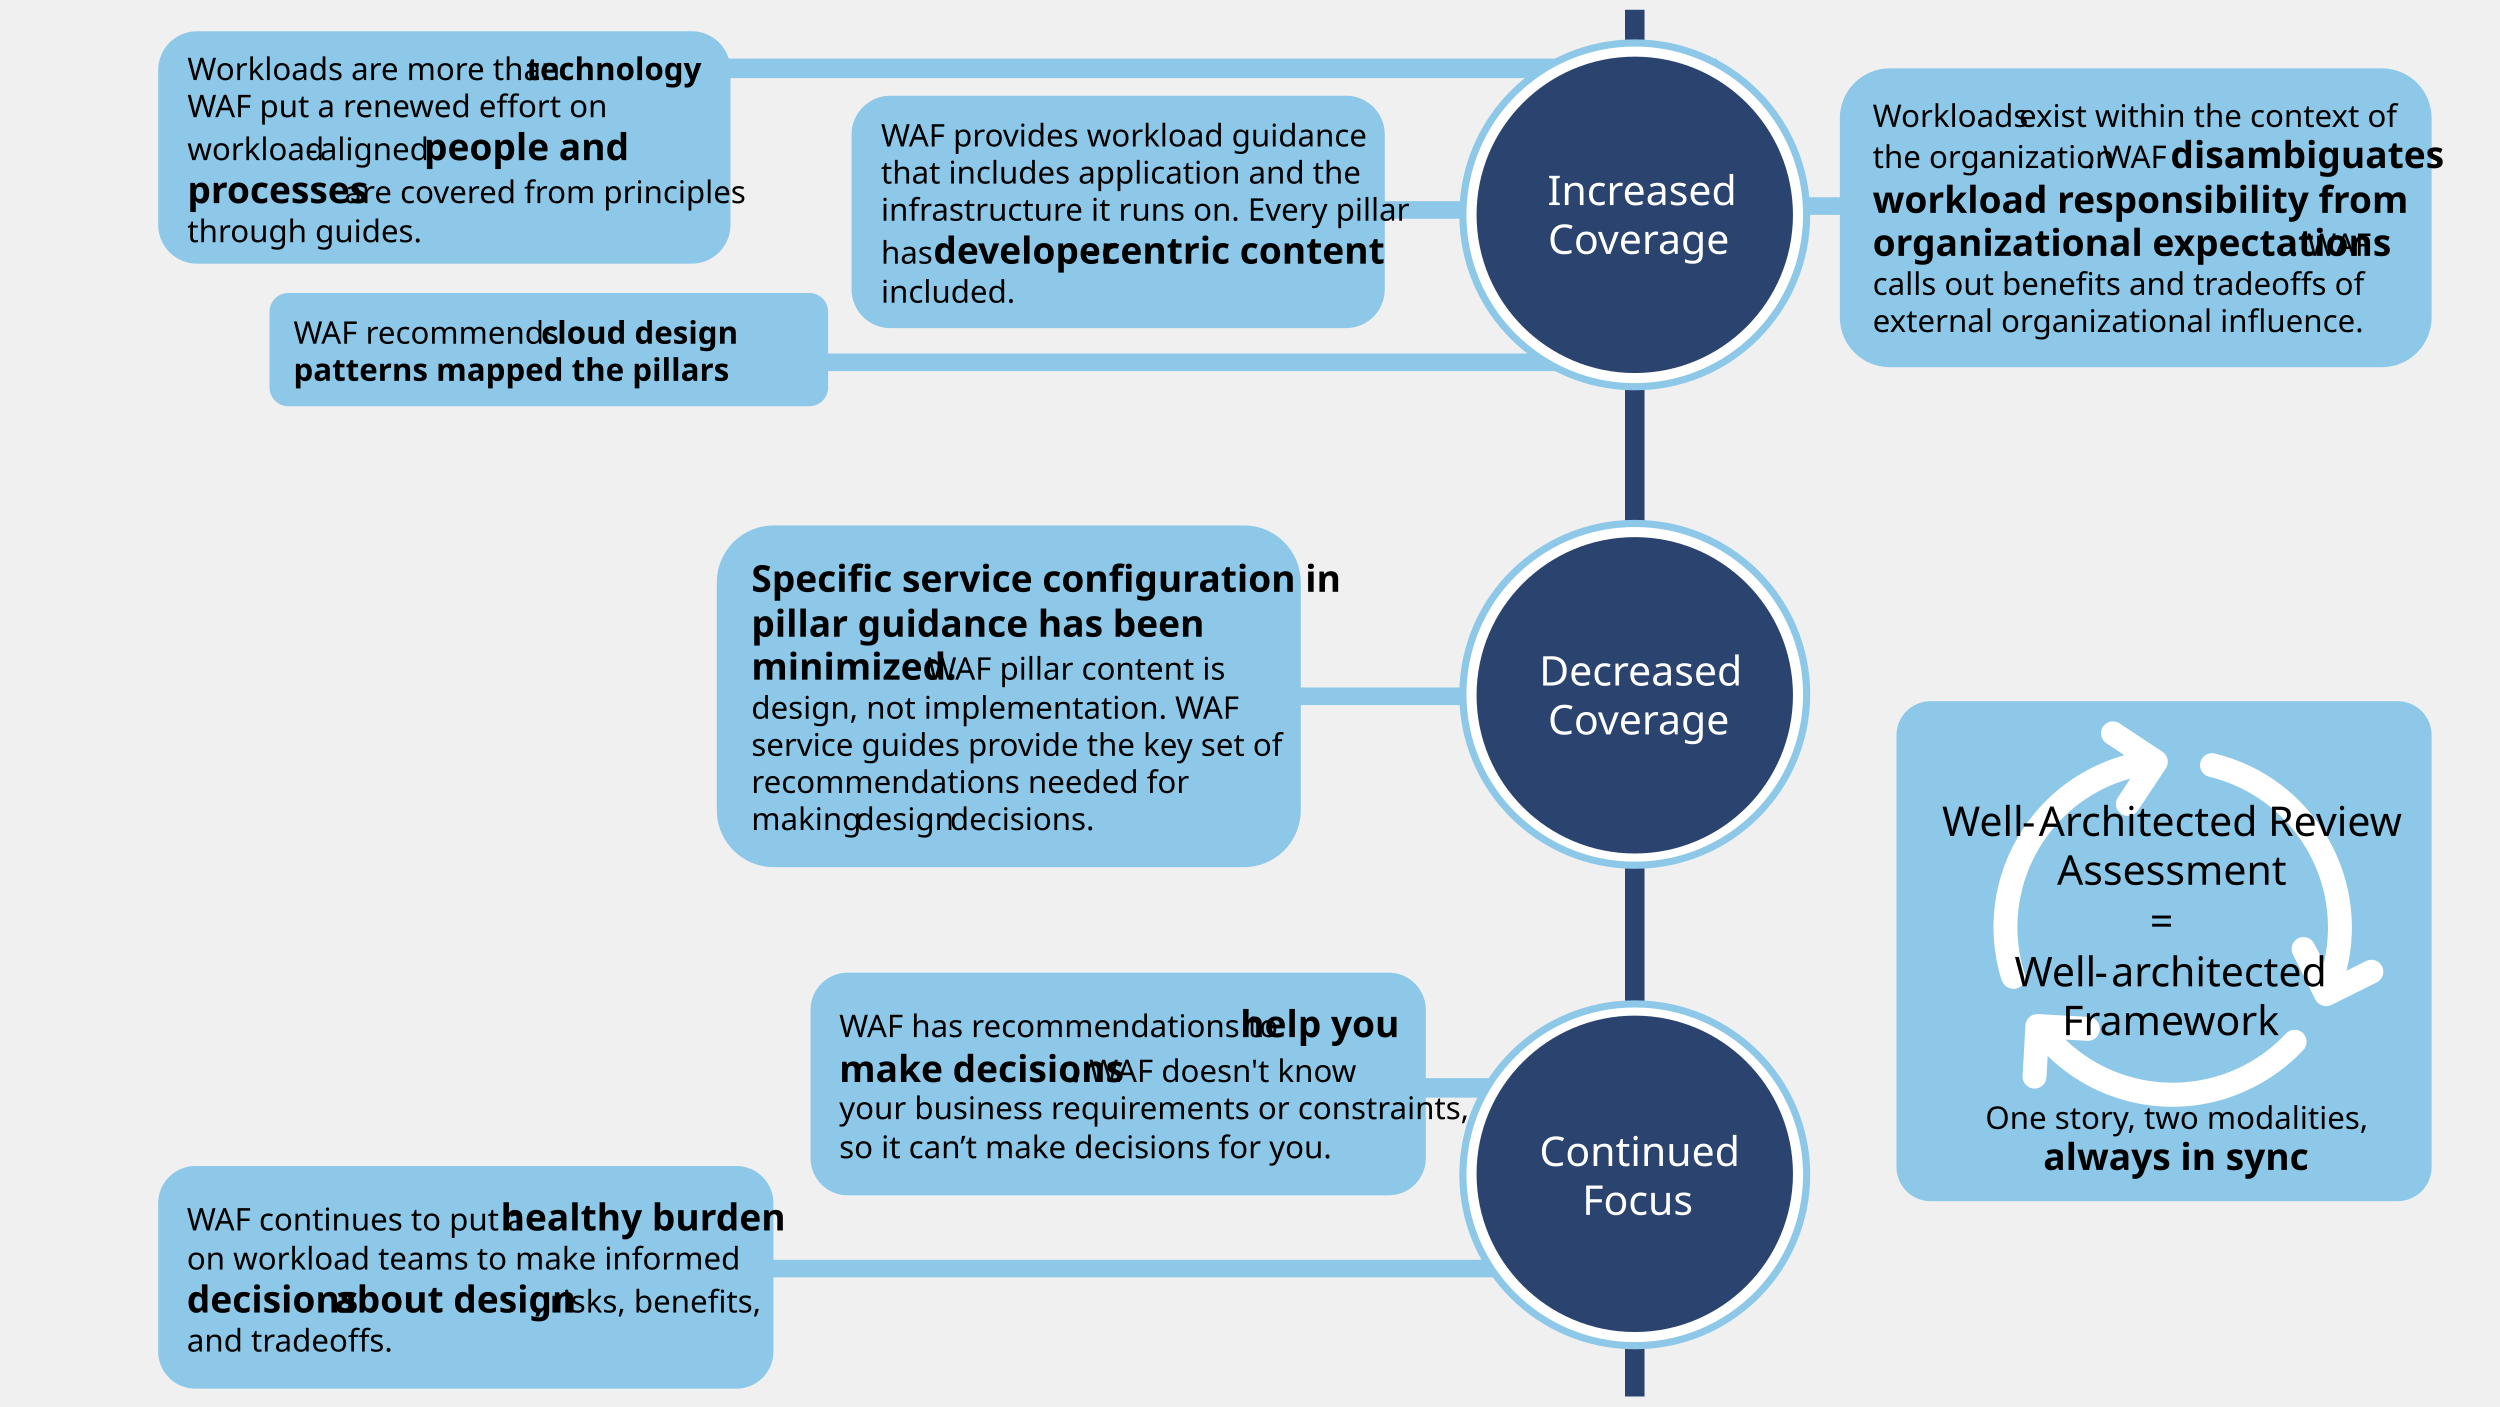
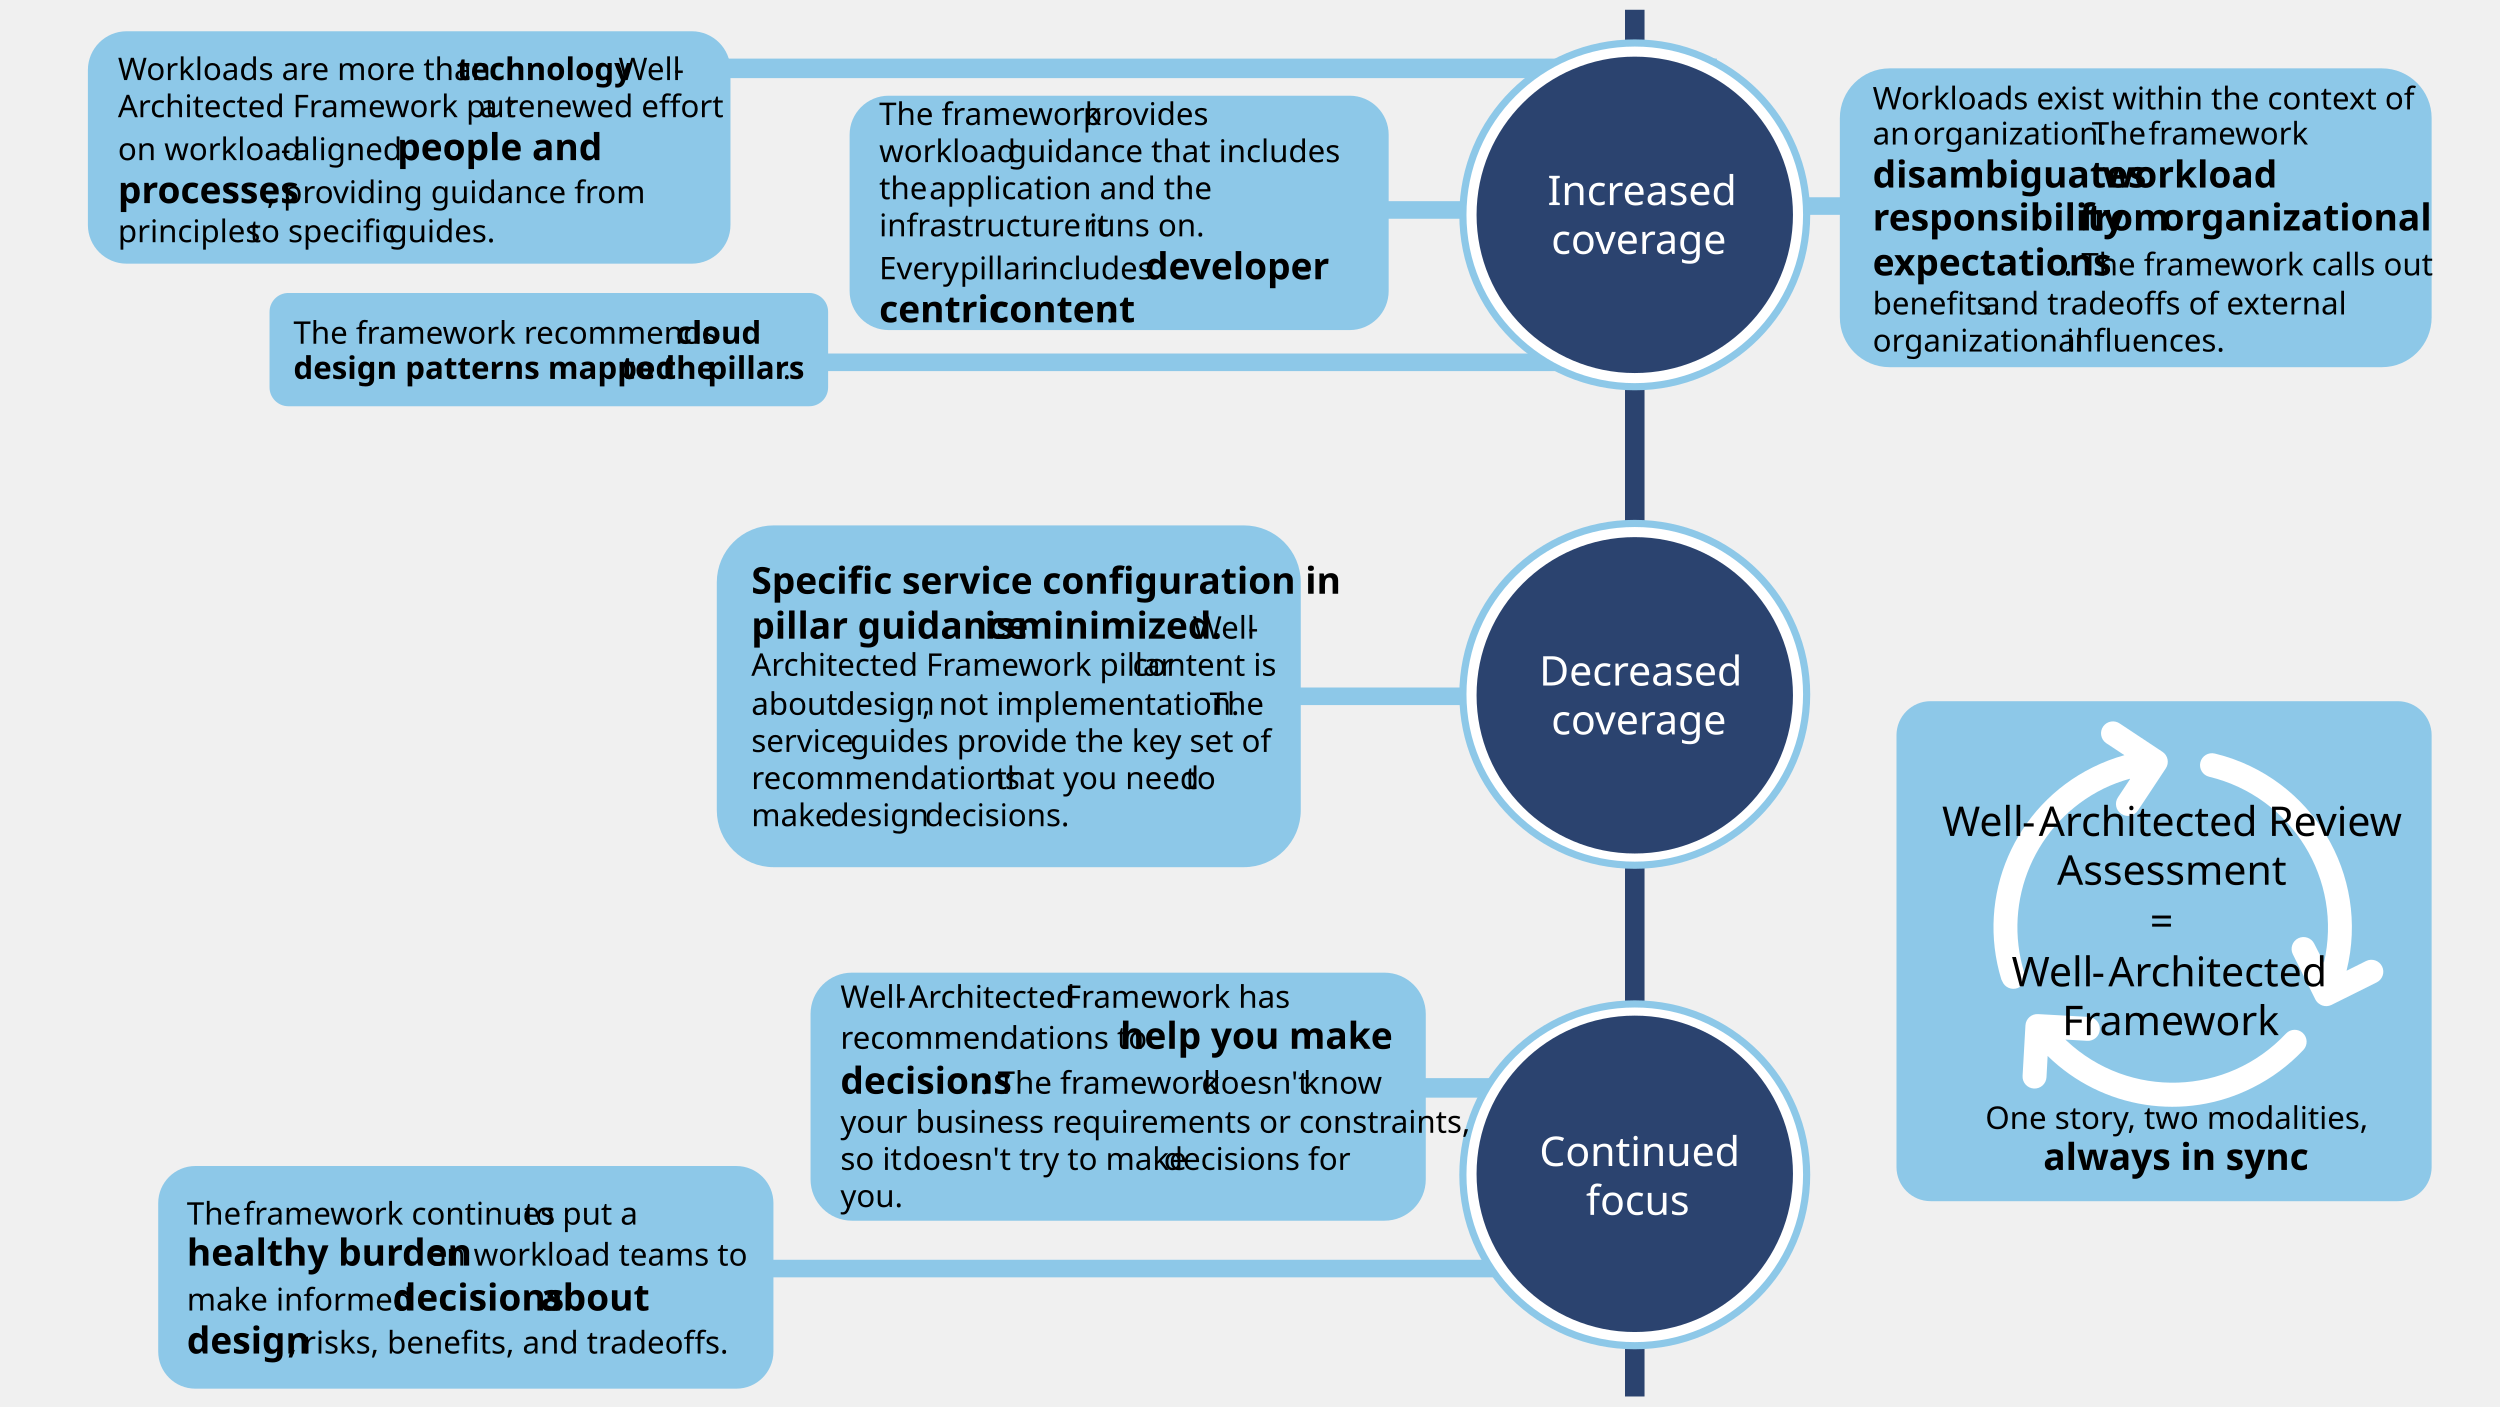
<svg xmlns="http://www.w3.org/2000/svg" width="1280" height="720" overflow="hidden">
  <defs>
    <clipPath id="clip0">
      <path d="M1173.92 275.224 1304.7 537.73 1042.19 668.504 911.417 405.999Z" fill-rule="evenodd" clip-rule="evenodd" />
    </clipPath>
    <clipPath id="clip1">
      <path d="M1173.92 275.224 1304.7 537.729 1042.19 668.504 911.417 405.999Z" fill-rule="evenodd" clip-rule="evenodd" />
    </clipPath>
    <clipPath id="clip2">
      <path d="M1173.92 275.224 1304.7 537.729 1042.19 668.504 911.417 405.999Z" fill-rule="evenodd" clip-rule="evenodd" />
    </clipPath>
  </defs>
  <g>
    <rect x="0" y="0" width="1280" height="720" fill="#171717" fill-opacity="0" />
    <rect x="346" y="645" width="508" height="9" fill="#8DC8E8" />
    <rect x="472" y="552" width="384" height="10" fill="#8DC8E8" />
    <rect x="788" y="101" width="384" height="9" fill="#8DC8E8" />
    <rect x="519" y="103" width="384" height="9" fill="#8DC8E8" />
    <rect x="207" y="30" width="672" height="10" fill="#8DC8E8" />
    <rect x="276" y="181" width="595" height="9" fill="#8DC8E8" />
    <rect x="494" y="352" width="384" height="9" fill="#8DC8E8" />
    <rect x="832" y="5" width="10" height="710" fill="#2B436F" />
    <path d="M749 110C749 61.399 788.399 22 837 22 885.601 22 925 61.399 925 110 925 158.601 885.601 198 837 198 788.399 198 749 158.601 749 110Z" stroke="#8DC8E8" stroke-width="3.667" stroke-miterlimit="8" fill="#FFFFFF" fill-rule="evenodd" />
    <path d="M756 110C756 65.265 792.265 29 837 29 881.735 29 918 65.265 918 110 918 154.735 881.735 191 837 191 792.265 191 756 154.735 756 110Z" fill="#2B436F" fill-rule="evenodd" />
    <text fill="#FFFFFF" font-family="Segoe UI,Segoe UI_MSFontService,sans-serif" font-weight="400" font-size="21" transform="translate(792.327 105)">Increased</text>
-     <text fill="#FFFFFF" font-family="Segoe UI,Segoe UI_MSFontService,sans-serif" font-weight="400" font-size="21" transform="translate(792.58 130)">Coverage</text>
+     <text fill="#FFFFFF" font-family="Segoe UI,Segoe UI_MSFontService,sans-serif" font-weight="400" font-size="21" transform="translate(794.247 130)">coverage</text>
    <path d="M749 355.5C749 307.175 788.399 268 837 268 885.601 268 925 307.175 925 355.5 925 403.825 885.601 443 837 443 788.399 443 749 403.825 749 355.5Z" stroke="#8DC8E8" stroke-width="3.667" stroke-miterlimit="8" fill="#FFFFFF" fill-rule="evenodd" />
    <path d="M756 356C756 311.265 792.265 275 837 275 881.735 275 918 311.265 918 356 918 400.735 881.735 437 837 437 792.265 437 756 400.735 756 356Z" fill="#2B436F" fill-rule="evenodd" />
    <text fill="#FFFFFF" font-family="Segoe UI,Segoe UI_MSFontService,sans-serif" font-weight="400" font-size="21" transform="translate(788.077 351)">Decreased</text>
-     <text fill="#FFFFFF" font-family="Segoe UI,Segoe UI_MSFontService,sans-serif" font-weight="400" font-size="21" transform="translate(792.583 376)">Coverage</text>
+     <text fill="#FFFFFF" font-family="Segoe UI,Segoe UI_MSFontService,sans-serif" font-weight="400" font-size="21" transform="translate(794.25 376)">coverage</text>
    <path d="M749 601.5C749 553.175 788.399 514 837 514 885.601 514 925 553.175 925 601.5 925 649.825 885.601 689 837 689 788.399 689 749 649.825 749 601.5Z" stroke="#8DC8E8" stroke-width="3.667" stroke-miterlimit="8" fill="#FFFFFF" fill-rule="evenodd" />
    <path d="M756 601C756 556.265 792.265 520 837 520 881.735 520 918 556.265 918 601 918 645.735 881.735 682 837 682 792.265 682 756 645.735 756 601Z" fill="#2B436F" fill-rule="evenodd" />
    <text fill="#FFFFFF" font-family="Segoe UI,Segoe UI_MSFontService,sans-serif" font-weight="400" font-size="21" transform="translate(788.187 597)">Continued</text>
-     <text fill="#FFFFFF" font-family="Segoe UI,Segoe UI_MSFontService,sans-serif" font-weight="400" font-size="21" transform="translate(810.1 622)">Focus</text>
+     <text fill="#FFFFFF" font-family="Segoe UI,Segoe UI_MSFontService,sans-serif" font-weight="400" font-size="21" transform="translate(812.02 622)">focus</text>
    <path d="M367 298.167C367 282.059 380.059 269 396.167 269L636.833 269C652.941 269 666 282.059 666 298.167L666 414.833C666 430.941 652.941 444 636.833 444L396.167 444C380.059 444 367 430.941 367 414.833Z" fill="#8DC8E8" fill-rule="evenodd" />
-     <text font-family="Segoe UI Light,Segoe UI Light_MSFontService,sans-serif" font-weight="700" font-size="19" transform="translate(384.681 303)">Specific service configuration in</text>
-     <text font-family="Segoe UI Light,Segoe UI Light_MSFontService,sans-serif" font-weight="700" font-size="19" transform="translate(384.681 326)">pillar guidance has been</text>
-     <text font-family="Segoe UI Light,Segoe UI Light_MSFontService,sans-serif" font-weight="700" font-size="19" transform="translate(384.681 348)">minimized.</text>
-     <text font-family="Segoe UI Light,Segoe UI Light_MSFontService,sans-serif" font-weight="300" font-size="16" transform="translate(474.848 348)">WAF pillar content is</text>
-     <text font-family="Segoe UI Light,Segoe UI Light_MSFontService,sans-serif" font-weight="300" font-size="16" transform="translate(384.681 368)">design, not implementation. WAF</text>
-     <text font-family="Segoe UI Light,Segoe UI Light_MSFontService,sans-serif" font-weight="300" font-size="16" transform="translate(384.681 387)">service guides provide the key set of</text>
-     <text font-family="Segoe UI Light,Segoe UI Light_MSFontService,sans-serif" font-weight="300" font-size="16" transform="translate(384.681 406)">recommendations needed for</text>
-     <text font-family="Segoe UI Light,Segoe UI Light_MSFontService,sans-serif" font-weight="300" font-size="16" transform="translate(384.681 425)">making</text>
-     <text font-family="Segoe UI Light,Segoe UI Light_MSFontService,sans-serif" font-weight="300" font-size="16" transform="translate(438.014 425)">design</text>
-     <text font-family="Segoe UI Light,Segoe UI Light_MSFontService,sans-serif" font-weight="300" font-size="16" transform="translate(486.348 425)">decisions.</text>
+     <text font-family="Segoe UI Light,Segoe UI Light_MSFontService,sans-serif" font-weight="700" font-size="19" transform="translate(384.681 304)">Specific service configuration in</text>
+     <text font-family="Segoe UI Light,Segoe UI Light_MSFontService,sans-serif" font-weight="700" font-size="19" transform="translate(384.681 327)">pillar guidance</text>
+     <text font-family="Segoe UI Light,Segoe UI Light_MSFontService,sans-serif" font-weight="700" font-size="19" transform="translate(504.181 327)">is</text>
+     <text font-family="Segoe UI Light,Segoe UI Light_MSFontService,sans-serif" font-weight="700" font-size="19" transform="translate(520.514 327)">minimized.</text>
+     <text font-family="Segoe UI Light,Segoe UI Light_MSFontService,sans-serif" font-weight="300" font-size="16" transform="translate(610.681 327)">Well</text>
+     <text font-family="Segoe UI Light,Segoe UI Light_MSFontService,sans-serif" font-weight="300" font-size="16" transform="translate(639.101 327)">-</text>
+     <text font-family="Segoe UI Light,Segoe UI Light_MSFontService,sans-serif" font-weight="300" font-size="16" transform="translate(384.681 346)">Architected Framework pillar</text>
+     <text font-family="Segoe UI Light,Segoe UI Light_MSFontService,sans-serif" font-weight="300" font-size="16" transform="translate(579.861 346)">content is</text>
+     <text font-family="Segoe UI Light,Segoe UI Light_MSFontService,sans-serif" font-weight="300" font-size="16" transform="translate(384.681 366)">about</text>
+     <text font-family="Segoe UI Light,Segoe UI Light_MSFontService,sans-serif" font-weight="300" font-size="16" transform="translate(428.181 366)">design</text>
+     <text font-family="Segoe UI Light,Segoe UI Light_MSFontService,sans-serif" font-weight="300" font-size="16" transform="translate(472.181 366)">, not implementation.</text>
+     <text font-family="Segoe UI Light,Segoe UI Light_MSFontService,sans-serif" font-weight="300" font-size="16" transform="translate(619.348 366)">The</text>
+     <text font-family="Segoe UI Light,Segoe UI Light_MSFontService,sans-serif" font-weight="300" font-size="16" transform="translate(384.681 385)">service</text>
+     <text font-family="Segoe UI Light,Segoe UI Light_MSFontService,sans-serif" font-weight="300" font-size="16" transform="translate(435.321 385)">guides provide the key set of</text>
+     <text font-family="Segoe UI Light,Segoe UI Light_MSFontService,sans-serif" font-weight="300" font-size="16" transform="translate(384.681 404)">recommendations</text>
+     <text font-family="Segoe UI Light,Segoe UI Light_MSFontService,sans-serif" font-weight="300" font-size="16" transform="translate(509.694 404)">that you need</text>
+     <text font-family="Segoe UI Light,Segoe UI Light_MSFontService,sans-serif" font-weight="300" font-size="16" transform="translate(607.028 404)">to</text>
+     <text font-family="Segoe UI Light,Segoe UI Light_MSFontService,sans-serif" font-weight="300" font-size="16" transform="translate(384.681 423)">make</text>
+     <text font-family="Segoe UI Light,Segoe UI Light_MSFontService,sans-serif" font-weight="300" font-size="16" transform="translate(425.181 423)">design</text>
+     <text font-family="Segoe UI Light,Segoe UI Light_MSFontService,sans-serif" font-weight="300" font-size="16" transform="translate(473.514 423)">decisions.</text>
    <path d="M81 616C81 605.507 89.507 597 100 597L377 597C387.493 597 396 605.507 396 616L396 692C396 702.493 387.493 711 377 711L100 711C89.507 711 81 702.493 81 692Z" fill="#8DC8E8" fill-rule="evenodd" />
-     <text font-family="Segoe UI Light,Segoe UI Light_MSFontService,sans-serif" font-weight="300" font-size="16" transform="translate(95.6586 630)">WAF continues to put a</text>
-     <text font-family="Segoe UI Light,Segoe UI Light_MSFontService,sans-serif" font-weight="700" font-size="19" transform="translate(256.279 630)">healthy burden</text>
-     <text font-family="Segoe UI Light,Segoe UI Light_MSFontService,sans-serif" font-weight="300" font-size="16" transform="translate(95.6586 650)">on workload teams to make informed</text>
-     <text font-family="Segoe UI Light,Segoe UI Light_MSFontService,sans-serif" font-weight="700" font-size="19" transform="translate(95.6586 672)">decisions</text>
-     <text font-family="Segoe UI Light,Segoe UI Light_MSFontService,sans-serif" font-weight="700" font-size="19" transform="translate(171.159 672)">about design</text>
-     <text font-family="Segoe UI Light,Segoe UI Light_MSFontService,sans-serif" font-weight="700" font-size="16" transform="translate(273.659 672)">,</text>
-     <text font-family="Segoe UI Light,Segoe UI Light_MSFontService,sans-serif" font-weight="300" font-size="16" transform="translate(281.492 672)">risks, benefits,</text>
-     <text font-family="Segoe UI Light,Segoe UI Light_MSFontService,sans-serif" font-weight="300" font-size="16" transform="translate(95.6586 692)">and tradeoffs.</text>
-     <path d="M415 517C415 506.507 423.507 498 434 498L711 498C721.493 498 730 506.507 730 517L730 593C730 603.493 721.493 612 711 612L434 612C423.507 612 415 603.493 415 593Z" fill="#8DC8E8" fill-rule="evenodd" />
-     <text font-family="Segoe UI Light,Segoe UI Light_MSFontService,sans-serif" font-weight="300" font-size="16" transform="translate(429.662 531)">WAF has recommendations to</text>
-     <text font-family="Segoe UI Light,Segoe UI Light_MSFontService,sans-serif" font-weight="700" font-size="19" transform="translate(634.962 531)">help you</text>
-     <text font-family="Segoe UI Light,Segoe UI Light_MSFontService,sans-serif" font-weight="700" font-size="19" transform="translate(429.662 554)">make decisions</text>
-     <text font-family="Segoe UI Light,Segoe UI Light_MSFontService,sans-serif" font-weight="300" font-size="19" transform="translate(548.329 554)">.</text>
-     <text font-family="Segoe UI Light,Segoe UI Light_MSFontService,sans-serif" font-weight="300" font-size="16" transform="translate(557.662 554)">WAF doesn't know</text>
-     <text font-family="Segoe UI Light,Segoe UI Light_MSFontService,sans-serif" font-weight="300" font-size="16" transform="translate(429.662 573)">your business requirements or constraints,</text>
-     <text font-family="Segoe UI Light,Segoe UI Light_MSFontService,sans-serif" font-weight="300" font-size="16" transform="translate(429.662 593)">so it can’t make decisions for you.</text>
-     <path d="M81 35.834C81 24.88 89.88 16 100.834 16L354.166 16C365.12 16 374 24.88 374 35.834L374 115.166C374 126.12 365.12 135 354.166 135L100.834 135C89.88 135 81 126.12 81 115.166Z" fill="#8DC8E8" fill-rule="evenodd" />
-     <text font-family="Segoe UI Light,Segoe UI Light_MSFontService,sans-serif" font-weight="300" font-size="16" transform="translate(95.929 41)">Workloads are more than</text>
-     <text font-family="Segoe UI Light,Segoe UI Light_MSFontService,sans-serif" font-weight="700" font-size="16" transform="translate(269.542 41)">technology</text>
-     <text font-family="Segoe UI Light,Segoe UI Light_MSFontService,sans-serif" font-weight="300" font-size="16" transform="translate(344.376 41)">.</text>
-     <text font-family="Segoe UI Light,Segoe UI Light_MSFontService,sans-serif" font-weight="300" font-size="16" transform="translate(95.929 60)">WAF put a renewed effort on</text>
-     <text font-family="Segoe UI Light,Segoe UI Light_MSFontService,sans-serif" font-weight="300" font-size="16" transform="translate(95.929 82)">workload</text>
-     <text font-family="Segoe UI Light,Segoe UI Light_MSFontService,sans-serif" font-weight="300" font-size="16" transform="translate(157.429 82)">-</text>
-     <text font-family="Segoe UI Light,Segoe UI Light_MSFontService,sans-serif" font-weight="300" font-size="16" transform="translate(163.762 82)">aligned</text>
-     <text font-family="Segoe UI Light,Segoe UI Light_MSFontService,sans-serif" font-weight="700" font-size="19" transform="translate(217.096 82)">people and</text>
-     <text font-family="Segoe UI Light,Segoe UI Light_MSFontService,sans-serif" font-weight="700" font-size="19" transform="translate(95.929 104)">processes</text>
-     <text font-family="Segoe UI Light,Segoe UI Light_MSFontService,sans-serif" font-weight="300" font-size="16" transform="translate(176.389 104)">are covered from principles</text>
-     <text font-family="Segoe UI Light,Segoe UI Light_MSFontService,sans-serif" font-weight="300" font-size="16" transform="translate(95.929 124)">through guides.</text>
+     <text font-family="Segoe UI Light,Segoe UI Light_MSFontService,sans-serif" font-weight="300" font-size="16" transform="translate(95.6586 627)">The</text>
+     <text font-family="Segoe UI Light,Segoe UI Light_MSFontService,sans-serif" font-weight="300" font-size="16" transform="translate(124.659 627)">framework continues</text>
+     <text font-family="Segoe UI Light,Segoe UI Light_MSFontService,sans-serif" font-weight="300" font-size="16" transform="translate(268.325 627)">to put a</text>
+     <text font-family="Segoe UI Light,Segoe UI Light_MSFontService,sans-serif" font-weight="700" font-size="19" transform="translate(95.6586 648)">healthy burden</text>
+     <text font-family="Segoe UI Light,Segoe UI Light_MSFontService,sans-serif" font-weight="300" font-size="16" transform="translate(218.785 648)">on workload teams to</text>
+     <text font-family="Segoe UI Light,Segoe UI Light_MSFontService,sans-serif" font-weight="300" font-size="16" transform="translate(95.6586 671)">make informed</text>
+     <text font-family="Segoe UI Light,Segoe UI Light_MSFontService,sans-serif" font-weight="700" font-size="19" transform="translate(201.112 671)">decisions</text>
+     <text font-family="Segoe UI Light,Segoe UI Light_MSFontService,sans-serif" font-weight="700" font-size="19" transform="translate(276.612 671)">about</text>
+     <text font-family="Segoe UI Light,Segoe UI Light_MSFontService,sans-serif" font-weight="700" font-size="19" transform="translate(95.6586 693)">design</text>
+     <text font-family="Segoe UI Light,Segoe UI Light_MSFontService,sans-serif" font-weight="700" font-size="16" transform="translate(147.325 693)">,</text>
+     <text font-family="Segoe UI Light,Segoe UI Light_MSFontService,sans-serif" font-weight="300" font-size="16" transform="translate(155.159 693)">risks, benefits, and tradeoffs.</text>
+     <path d="M415 519.167C415 507.477 424.477 498 436.167 498L708.833 498C720.523 498 730 507.477 730 519.167L730 603.833C730 615.523 720.523 625 708.833 625L436.167 625C424.477 625 415 615.523 415 603.833Z" fill="#8DC8E8" fill-rule="evenodd" />
+     <text font-family="Segoe UI Light,Segoe UI Light_MSFontService,sans-serif" font-weight="300" font-size="16" transform="translate(430.289 516)">Well</text>
+     <text font-family="Segoe UI Light,Segoe UI Light_MSFontService,sans-serif" font-weight="300" font-size="16" transform="translate(458.709 516)">-</text>
+     <text font-family="Segoe UI Light,Segoe UI Light_MSFontService,sans-serif" font-weight="300" font-size="16" transform="translate(465.042 516)">Architected</text>
+     <text font-family="Segoe UI Light,Segoe UI Light_MSFontService,sans-serif" font-weight="300" font-size="16" transform="translate(545.222 516)">Framework has</text>
+     <text font-family="Segoe UI Light,Segoe UI Light_MSFontService,sans-serif" font-weight="300" font-size="16" transform="translate(430.289 537)">recommendations to</text>
+     <text font-family="Segoe UI Light,Segoe UI Light_MSFontService,sans-serif" font-weight="700" font-size="19" transform="translate(573.469 537)">help you make</text>
+     <text font-family="Segoe UI Light,Segoe UI Light_MSFontService,sans-serif" font-weight="700" font-size="19" transform="translate(430.289 560)">decisions</text>
+     <text font-family="Segoe UI Light,Segoe UI Light_MSFontService,sans-serif" font-weight="300" font-size="19" transform="translate(501.455 560)">.</text>
+     <text font-family="Segoe UI Light,Segoe UI Light_MSFontService,sans-serif" font-weight="300" font-size="16" transform="translate(510.789 560)">The framework</text>
+     <text font-family="Segoe UI Light,Segoe UI Light_MSFontService,sans-serif" font-weight="300" font-size="16" transform="translate(615.122 560)">doesn't</text>
+     <text font-family="Segoe UI Light,Segoe UI Light_MSFontService,sans-serif" font-weight="300" font-size="16" transform="translate(667.222 560)">know</text>
+     <text font-family="Segoe UI Light,Segoe UI Light_MSFontService,sans-serif" font-weight="300" font-size="16" transform="translate(430.289 580)">your business requirements or constraints,</text>
+     <text font-family="Segoe UI Light,Segoe UI Light_MSFontService,sans-serif" font-weight="300" font-size="16" transform="translate(430.289 599)">so it</text>
+     <text font-family="Segoe UI Light,Segoe UI Light_MSFontService,sans-serif" font-weight="300" font-size="16" transform="translate(462.289 599)">doesn't try to make</text>
+     <text font-family="Segoe UI Light,Segoe UI Light_MSFontService,sans-serif" font-weight="300" font-size="16" transform="translate(595.862 599)">decisions for</text>
+     <text font-family="Segoe UI Light,Segoe UI Light_MSFontService,sans-serif" font-weight="300" font-size="16" transform="translate(430.289 618)">you.</text>
+     <path d="M45 35.834C45 24.88 53.88 16 64.834 16L354.166 16C365.12 16 374 24.88 374 35.834L374 115.166C374 126.12 365.12 135 354.166 135L64.834 135C53.88 135 45 126.12 45 115.166Z" fill="#8DC8E8" fill-rule="evenodd" />
+     <text font-family="Segoe UI Light,Segoe UI Light_MSFontService,sans-serif" font-weight="300" font-size="16" transform="translate(60.3735 41)">Workloads are more than</text>
+     <text font-family="Segoe UI Light,Segoe UI Light_MSFontService,sans-serif" font-weight="700" font-size="16" transform="translate(233.987 41)">technology</text>
+     <text font-family="Segoe UI Light,Segoe UI Light_MSFontService,sans-serif" font-weight="300" font-size="16" transform="translate(308.82 41)">.</text>
+     <text font-family="Segoe UI Light,Segoe UI Light_MSFontService,sans-serif" font-weight="300" font-size="16" transform="translate(316.654 41)">Well</text>
+     <text font-family="Segoe UI Light,Segoe UI Light_MSFontService,sans-serif" font-weight="300" font-size="16" transform="translate(345.074 41)">-</text>
+     <text font-family="Segoe UI Light,Segoe UI Light_MSFontService,sans-serif" font-weight="300" font-size="16" transform="translate(60.3735 60)">Architected Framework put</text>
+     <text font-family="Segoe UI Light,Segoe UI Light_MSFontService,sans-serif" font-weight="300" font-size="16" transform="translate(245.72 60)">a renewed effort</text>
+     <text font-family="Segoe UI Light,Segoe UI Light_MSFontService,sans-serif" font-weight="300" font-size="16" transform="translate(60.3735 82)">on workload</text>
+     <text font-family="Segoe UI Light,Segoe UI Light_MSFontService,sans-serif" font-weight="300" font-size="16" transform="translate(143.707 82)">-</text>
+     <text font-family="Segoe UI Light,Segoe UI Light_MSFontService,sans-serif" font-weight="300" font-size="16" transform="translate(150.04 82)">aligned</text>
+     <text font-family="Segoe UI Light,Segoe UI Light_MSFontService,sans-serif" font-weight="700" font-size="19" transform="translate(203.374 82)">people and</text>
+     <text font-family="Segoe UI Light,Segoe UI Light_MSFontService,sans-serif" font-weight="700" font-size="19" transform="translate(60.3735 104)">processes</text>
+     <text font-family="Segoe UI Light,Segoe UI Light_MSFontService,sans-serif" font-weight="300" font-size="19" transform="translate(136.5 104)">,</text>
+     <text font-family="Segoe UI Light,Segoe UI Light_MSFontService,sans-serif" font-weight="300" font-size="16" transform="translate(145 104)">providing guidance from</text>
+     <text font-family="Segoe UI Light,Segoe UI Light_MSFontService,sans-serif" font-weight="300" font-size="16" transform="translate(60.3735 124)">principles</text>
+     <text font-family="Segoe UI Light,Segoe UI Light_MSFontService,sans-serif" font-weight="300" font-size="16" transform="translate(127.874 124)">to specific</text>
+     <text font-family="Segoe UI Light,Segoe UI Light_MSFontService,sans-serif" font-weight="300" font-size="16" transform="translate(198.874 124)">guides.</text>
    <path d="M138 159.667C138 154.328 142.328 150 147.667 150L414.333 150C419.672 150 424 154.328 424 159.667L424 198.333C424 203.672 419.672 208 414.333 208L147.667 208C142.328 208 138 203.672 138 198.333Z" fill="#8DC8E8" fill-rule="evenodd" />
-     <text font-family="Segoe UI Light,Segoe UI Light_MSFontService,sans-serif" font-weight="300" font-size="16" transform="translate(150.254 176)">WAF recommends</text>
-     <text font-family="Segoe UI Light,Segoe UI Light_MSFontService,sans-serif" font-weight="700" font-size="16" transform="translate(277.054 176)">cloud design</text>
-     <text font-family="Segoe UI Light,Segoe UI Light_MSFontService,sans-serif" font-weight="700" font-size="16" transform="translate(150.254 195)">patterns mapped the pillars</text>
-     <text font-family="Segoe UI Light,Segoe UI Light_MSFontService,sans-serif" font-weight="300" font-size="16" transform="translate(334.027 195)">.</text>
+     <text font-family="Segoe UI Light,Segoe UI Light_MSFontService,sans-serif" font-weight="300" font-size="16" transform="translate(150.254 176)">The framework recommends</text>
+     <text font-family="Segoe UI Light,Segoe UI Light_MSFontService,sans-serif" font-weight="700" font-size="16" transform="translate(346.101 176)">cloud</text>
+     <text font-family="Segoe UI Light,Segoe UI Light_MSFontService,sans-serif" font-weight="700" font-size="16" transform="translate(150.254 194)">design patterns mapped</text>
+     <text font-family="Segoe UI Light,Segoe UI Light_MSFontService,sans-serif" font-weight="700" font-size="16" transform="translate(318.207 194)">to the</text>
+     <text font-family="Segoe UI Light,Segoe UI Light_MSFontService,sans-serif" font-weight="700" font-size="16" transform="translate(362.207 194)">pillars</text>
+     <text font-family="Segoe UI Light,Segoe UI Light_MSFontService,sans-serif" font-weight="300" font-size="16" transform="translate(400.694 194)">.</text>
    <path d="M942 60.501C942 46.417 953.417 35 967.5 35L1219.5 35C1233.58 35 1245 46.417 1245 60.501L1245 162.499C1245 176.583 1233.58 188 1219.5 188L967.5 188C953.417 188 942 176.583 942 162.499Z" fill="#8DC8E8" fill-rule="evenodd" />
-     <text font-family="Segoe UI Light,Segoe UI Light_MSFontService,sans-serif" font-weight="300" font-size="16" transform="translate(958.804 65)">Workloads</text>
-     <text font-family="Segoe UI Light,Segoe UI Light_MSFontService,sans-serif" font-weight="300" font-size="16" transform="translate(1033.72 65)">exist within the context of</text>
-     <text font-family="Segoe UI Light,Segoe UI Light_MSFontService,sans-serif" font-weight="300" font-size="16" transform="translate(958.804 86)">the organization</text>
-     <text font-family="Segoe UI Light,Segoe UI Light_MSFontService,sans-serif" font-weight="300" font-size="16" transform="translate(1068.15 86)">. WAF</text>
-     <text font-family="Segoe UI Light,Segoe UI Light_MSFontService,sans-serif" font-weight="700" font-size="19" transform="translate(1111.27 86)">disambiguates</text>
-     <text font-family="Segoe UI Light,Segoe UI Light_MSFontService,sans-serif" font-weight="700" font-size="19" transform="translate(958.804 109)">workload responsibility from</text>
-     <text font-family="Segoe UI Light,Segoe UI Light_MSFontService,sans-serif" font-weight="700" font-size="19" transform="translate(958.804 131)">organizational expectations</text>
-     <text font-family="Segoe UI Light,Segoe UI Light_MSFontService,sans-serif" font-weight="300" font-size="19" transform="translate(1171.93 131)">.</text>
-     <text font-family="Segoe UI Light,Segoe UI Light_MSFontService,sans-serif" font-weight="300" font-size="16" transform="translate(1181.26 131)">WAF</text>
-     <text font-family="Segoe UI Light,Segoe UI Light_MSFontService,sans-serif" font-weight="300" font-size="16" transform="translate(958.804 151)">calls out benefits and tradeoffs of</text>
-     <text font-family="Segoe UI Light,Segoe UI Light_MSFontService,sans-serif" font-weight="300" font-size="16" transform="translate(958.804 170)">external organizational influence.</text>
-     <path d="M436 68.834C436 57.88 444.88 49 455.834 49L689.166 49C700.12 49 709 57.88 709 68.834L709 148.166C709 159.12 700.12 168 689.166 168L455.834 168C444.88 168 436 159.12 436 148.166Z" fill="#8DC8E8" fill-rule="evenodd" />
-     <text font-family="Segoe UI Light,Segoe UI Light_MSFontService,sans-serif" font-weight="300" font-size="16" transform="translate(451.069 75)">WAF provides workload guidance</text>
-     <text font-family="Segoe UI Light,Segoe UI Light_MSFontService,sans-serif" font-weight="300" font-size="16" transform="translate(451.069 94)">that includes application and the</text>
-     <text font-family="Segoe UI Light,Segoe UI Light_MSFontService,sans-serif" font-weight="300" font-size="16" transform="translate(451.069 113)">infrastructure it runs on. Every pillar</text>
-     <text font-family="Segoe UI Light,Segoe UI Light_MSFontService,sans-serif" font-weight="300" font-size="16" transform="translate(451.069 135)">has</text>
-     <text font-family="Segoe UI Light,Segoe UI Light_MSFontService,sans-serif" font-weight="700" font-size="19" transform="translate(477.902 135)">developer</text>
-     <text font-family="Segoe UI Light,Segoe UI Light_MSFontService,sans-serif" font-weight="700" font-size="19" transform="translate(556.402 135)">-</text>
-     <text font-family="Segoe UI Light,Segoe UI Light_MSFontService,sans-serif" font-weight="700" font-size="19" transform="translate(563.902 135)">centric content</text>
-     <text font-family="Segoe UI Light,Segoe UI Light_MSFontService,sans-serif" font-weight="300" font-size="16" transform="translate(451.069 155)">included.</text>
+     <text font-family="Segoe UI Light,Segoe UI Light_MSFontService,sans-serif" font-weight="300" font-size="16" transform="translate(958.804 56)">Workloads exist within the context of</text>
+     <text font-family="Segoe UI Light,Segoe UI Light_MSFontService,sans-serif" font-weight="300" font-size="16" transform="translate(958.804 74)">an</text>
+     <text font-family="Segoe UI Light,Segoe UI Light_MSFontService,sans-serif" font-weight="300" font-size="16" transform="translate(979.471 74)">organization.</text>
+     <text font-family="Segoe UI Light,Segoe UI Light_MSFontService,sans-serif" font-weight="300" font-size="16" transform="translate(1070.98 74)">The</text>
+     <text font-family="Segoe UI Light,Segoe UI Light_MSFontService,sans-serif" font-weight="300" font-size="16" transform="translate(1099.98 74)">framework</text>
+     <text font-family="Segoe UI Light,Segoe UI Light_MSFontService,sans-serif" font-weight="700" font-size="19" transform="translate(958.804 96)">disambiguates</text>
+     <text font-family="Segoe UI Light,Segoe UI Light_MSFontService,sans-serif" font-weight="700" font-size="19" transform="translate(1076.47 96)">workload</text>
+     <text font-family="Segoe UI Light,Segoe UI Light_MSFontService,sans-serif" font-weight="700" font-size="19" transform="translate(958.804 118)">responsibility</text>
+     <text font-family="Segoe UI Light,Segoe UI Light_MSFontService,sans-serif" font-weight="700" font-size="19" transform="translate(1064.76 118)">from</text>
+     <text font-family="Segoe UI Light,Segoe UI Light_MSFontService,sans-serif" font-weight="700" font-size="19" transform="translate(1106.72 118)">organizational</text>
+     <text font-family="Segoe UI Light,Segoe UI Light_MSFontService,sans-serif" font-weight="700" font-size="19" transform="translate(958.804 141)">expectations</text>
+     <text font-family="Segoe UI Light,Segoe UI Light_MSFontService,sans-serif" font-weight="300" font-size="19" transform="translate(1056.3 141)">.</text>
+     <text font-family="Segoe UI Light,Segoe UI Light_MSFontService,sans-serif" font-weight="300" font-size="16" transform="translate(1065.64 141)">The framework calls out</text>
+     <text font-family="Segoe UI Light,Segoe UI Light_MSFontService,sans-serif" font-weight="300" font-size="16" transform="translate(958.804 161)">benefits</text>
+     <text font-family="Segoe UI Light,Segoe UI Light_MSFontService,sans-serif" font-weight="300" font-size="16" transform="translate(1015.3 161)">and tradeoffs of external</text>
+     <text font-family="Segoe UI Light,Segoe UI Light_MSFontService,sans-serif" font-weight="300" font-size="16" transform="translate(958.804 180)">organizational</text>
+     <text font-family="Segoe UI Light,Segoe UI Light_MSFontService,sans-serif" font-weight="300" font-size="16" transform="translate(1057.98 180)">influences.</text>
+     <path d="M435 69C435 57.955 443.954 49 455 49L691 49C702.046 49 711 57.955 711 69L711 149C711 160.046 702.046 169 691 169L455 169C443.954 169 435 160.046 435 149Z" fill="#8DC8E8" fill-rule="evenodd" />
+     <text font-family="Segoe UI Light,Segoe UI Light_MSFontService,sans-serif" font-weight="300" font-size="16" transform="translate(450.13 64)">The framework</text>
+     <text font-family="Segoe UI Light,Segoe UI Light_MSFontService,sans-serif" font-weight="300" font-size="16" transform="translate(554.463 64)">provides</text>
+     <text font-family="Segoe UI Light,Segoe UI Light_MSFontService,sans-serif" font-weight="300" font-size="16" transform="translate(450.13 83)">workload</text>
+     <text font-family="Segoe UI Light,Segoe UI Light_MSFontService,sans-serif" font-weight="300" font-size="16" transform="translate(515.963 83)">guidance that includes</text>
+     <text font-family="Segoe UI Light,Segoe UI Light_MSFontService,sans-serif" font-weight="300" font-size="16" transform="translate(450.13 102)">the</text>
+     <text font-family="Segoe UI Light,Segoe UI Light_MSFontService,sans-serif" font-weight="300" font-size="16" transform="translate(475.796 102)">application and the</text>
+     <text font-family="Segoe UI Light,Segoe UI Light_MSFontService,sans-serif" font-weight="300" font-size="16" transform="translate(450.13 121)">infrastructure it</text>
+     <text font-family="Segoe UI Light,Segoe UI Light_MSFontService,sans-serif" font-weight="300" font-size="16" transform="translate(554.643 121)">runs on.</text>
+     <text font-family="Segoe UI Light,Segoe UI Light_MSFontService,sans-serif" font-weight="300" font-size="16" transform="translate(450.13 143)">Every</text>
+     <text font-family="Segoe UI Light,Segoe UI Light_MSFontService,sans-serif" font-weight="300" font-size="16" transform="translate(491.436 143)">pillar</text>
+     <text font-family="Segoe UI Light,Segoe UI Light_MSFontService,sans-serif" font-weight="300" font-size="16" transform="translate(527.936 143)">includes</text>
+     <text font-family="Segoe UI Light,Segoe UI Light_MSFontService,sans-serif" font-weight="700" font-size="19" transform="translate(586.27 143)">developer</text>
+     <text font-family="Segoe UI Light,Segoe UI Light_MSFontService,sans-serif" font-weight="700" font-size="19" transform="translate(664.77 143)">-</text>
+     <text font-family="Segoe UI Light,Segoe UI Light_MSFontService,sans-serif" font-weight="700" font-size="19" transform="translate(450.13 165)">centric</text>
+     <text font-family="Segoe UI Light,Segoe UI Light_MSFontService,sans-serif" font-weight="700" font-size="19" transform="translate(506.963 165)">content</text>
+     <text font-family="Segoe UI Light,Segoe UI Light_MSFontService,sans-serif" font-weight="300" font-size="16" transform="translate(566.296 165)">.</text>
    <path d="M971 376.447C971 366.811 978.811 359 988.447 359L1227.55 359C1237.19 359 1245 366.811 1245 376.447L1245 597.553C1245 607.189 1237.19 615 1227.55 615L988.447 615C978.811 615 971 607.189 971 597.553Z" fill="#8DC8E8" fill-rule="evenodd" />
    <g clip-path="url(#clip0)">
      <g clip-path="url(#clip1)">
        <g clip-path="url(#clip2)">
          <path d="M1036.43 498.06C1024.99 460.945 1042.17 421.013 1076.98 403.795 1081.31 401.701 1085.82 400.002 1090.46 398.718L1090.57 398.937 1084.39 408.259C1082.52 411.075 1083.29 414.871 1086.11 416.739 1088.92 418.607 1092.72 417.839 1094.59 415.023L1108.9 393.39C1109.79 392.043 1110.11 390.398 1109.79 388.814 1109.47 387.223 1108.53 385.826 1107.17 384.93L1085.42 370.512C1082.68 368.533 1078.86 369.145 1076.88 371.878 1074.91 374.612 1075.52 378.431 1078.25 380.41 1078.39 380.511 1078.53 380.606 1078.68 380.694L1087.69 386.651C1082.12 388.21 1076.71 390.288 1071.53 392.857 1031.39 412.697 1011.56 458.712 1024.7 501.513L1025.17 502.442C1026.43 505.583 1030 507.105 1033.14 505.842 1036.28 504.579 1037.8 501.009 1036.54 497.868Z" fill="#FFFFFF" />
          <path d="M1153.26 556.923C1163.04 552.066 1171.87 545.505 1179.35 537.547 1181.65 535.079 1181.52 531.21 1179.05 528.905 1176.58 526.6 1172.72 526.732 1170.41 529.2 1140.43 561.225 1090.17 562.884 1058.14 532.905 1057.91 532.691 1057.69 532.476 1057.46 532.259L1057.46 532.259 1068.63 532.904C1072.02 533.105 1074.92 530.528 1075.12 527.148 1075.32 523.768 1072.74 520.865 1069.36 520.664L1043.49 519.219C1040.12 519.022 1037.23 521.592 1037.03 524.961 1037.03 524.961 1037.03 524.961 1037.03 524.961L1035.56 550.849C1035.36 554.229 1037.94 557.132 1041.32 557.333 1044.7 557.535 1047.6 554.958 1047.8 551.577L1048.39 540.635C1076.27 567.926 1118.42 574.472 1153.26 556.923Z" fill="#FFFFFF" />
          <path d="M1184.88 483.152C1183.37 480.131 1179.7 478.903 1176.68 480.407 1173.66 481.912 1172.43 485.58 1173.94 488.601L1185.14 511.078C1185.23 511.294 1185.33 511.504 1185.45 511.707 1185.97 512.759 1186.8 513.631 1187.82 514.21L1188.26 514.471 1188.48 514.567 1188.48 514.567 1188.93 514.786C1190.48 515.348 1192.2 515.257 1193.68 514.533L1216.87 502.981C1219.89 501.477 1221.12 497.809 1219.62 494.788 1218.11 491.768 1214.44 490.539 1211.42 492.044L1201.44 497.016 1201.44 497.016C1213.65 447.893 1183.72 398.177 1134.6 385.972 1134.39 385.919 1134.18 385.867 1133.96 385.816 1130.68 385.019 1127.38 387.033 1126.58 390.314 1125.78 393.595 1127.8 396.901 1131.08 397.698 1173.5 407.91 1199.74 450.43 1189.85 492.928Z" fill="#FFFFFF" />
        </g>
      </g>
    </g>
    <text font-family="Segoe UI,Segoe UI_MSFontService,sans-serif" font-weight="400" font-size="21" transform="translate(994.334 428)">Well</text>
    <text font-family="Segoe UI,Segoe UI_MSFontService,sans-serif" font-weight="400" font-size="21" transform="translate(1035.32 428)">-</text>
    <text font-family="Segoe UI,Segoe UI_MSFontService,sans-serif" font-weight="400" font-size="21" transform="translate(1043.82 428)">Architected Review</text>
    <text font-family="Segoe UI,Segoe UI_MSFontService,sans-serif" font-weight="400" font-size="21" transform="translate(1053.22 453)">Assessment</text>
    <text font-family="Segoe UI,Segoe UI_MSFontService,sans-serif" font-weight="400" font-size="21" transform="translate(1100.72 479)">=</text>
-     <text font-family="Segoe UI,Segoe UI_MSFontService,sans-serif" font-weight="400" font-size="21" transform="translate(1031.45 505)">Well</text>
-     <text font-family="Segoe UI,Segoe UI_MSFontService,sans-serif" font-weight="400" font-size="21" transform="translate(1072.44 505)">-</text>
-     <text font-family="Segoe UI,Segoe UI_MSFontService,sans-serif" font-weight="400" font-size="21" transform="translate(1080.94 505)">architected</text>
+     <text font-family="Segoe UI,Segoe UI_MSFontService,sans-serif" font-weight="400" font-size="21" transform="translate(1029.95 505)">Well</text>
+     <text font-family="Segoe UI,Segoe UI_MSFontService,sans-serif" font-weight="400" font-size="21" transform="translate(1070.94 505)">-</text>
+     <text font-family="Segoe UI,Segoe UI_MSFontService,sans-serif" font-weight="400" font-size="21" transform="translate(1079.44 505)">Architected</text>
    <text font-family="Segoe UI,Segoe UI_MSFontService,sans-serif" font-weight="400" font-size="21" transform="translate(1055.83 530)">Framework</text>
    <text font-family="Segoe UI,Segoe UI_MSFontService,sans-serif" font-weight="400" font-size="16" transform="translate(1016.47 578)">One story, two modalities,</text>
    <text font-family="Segoe UI,Segoe UI_MSFontService,sans-serif" font-weight="700" font-size="19" transform="translate(1046.14 599)">always in sync</text>
  </g>
</svg>
